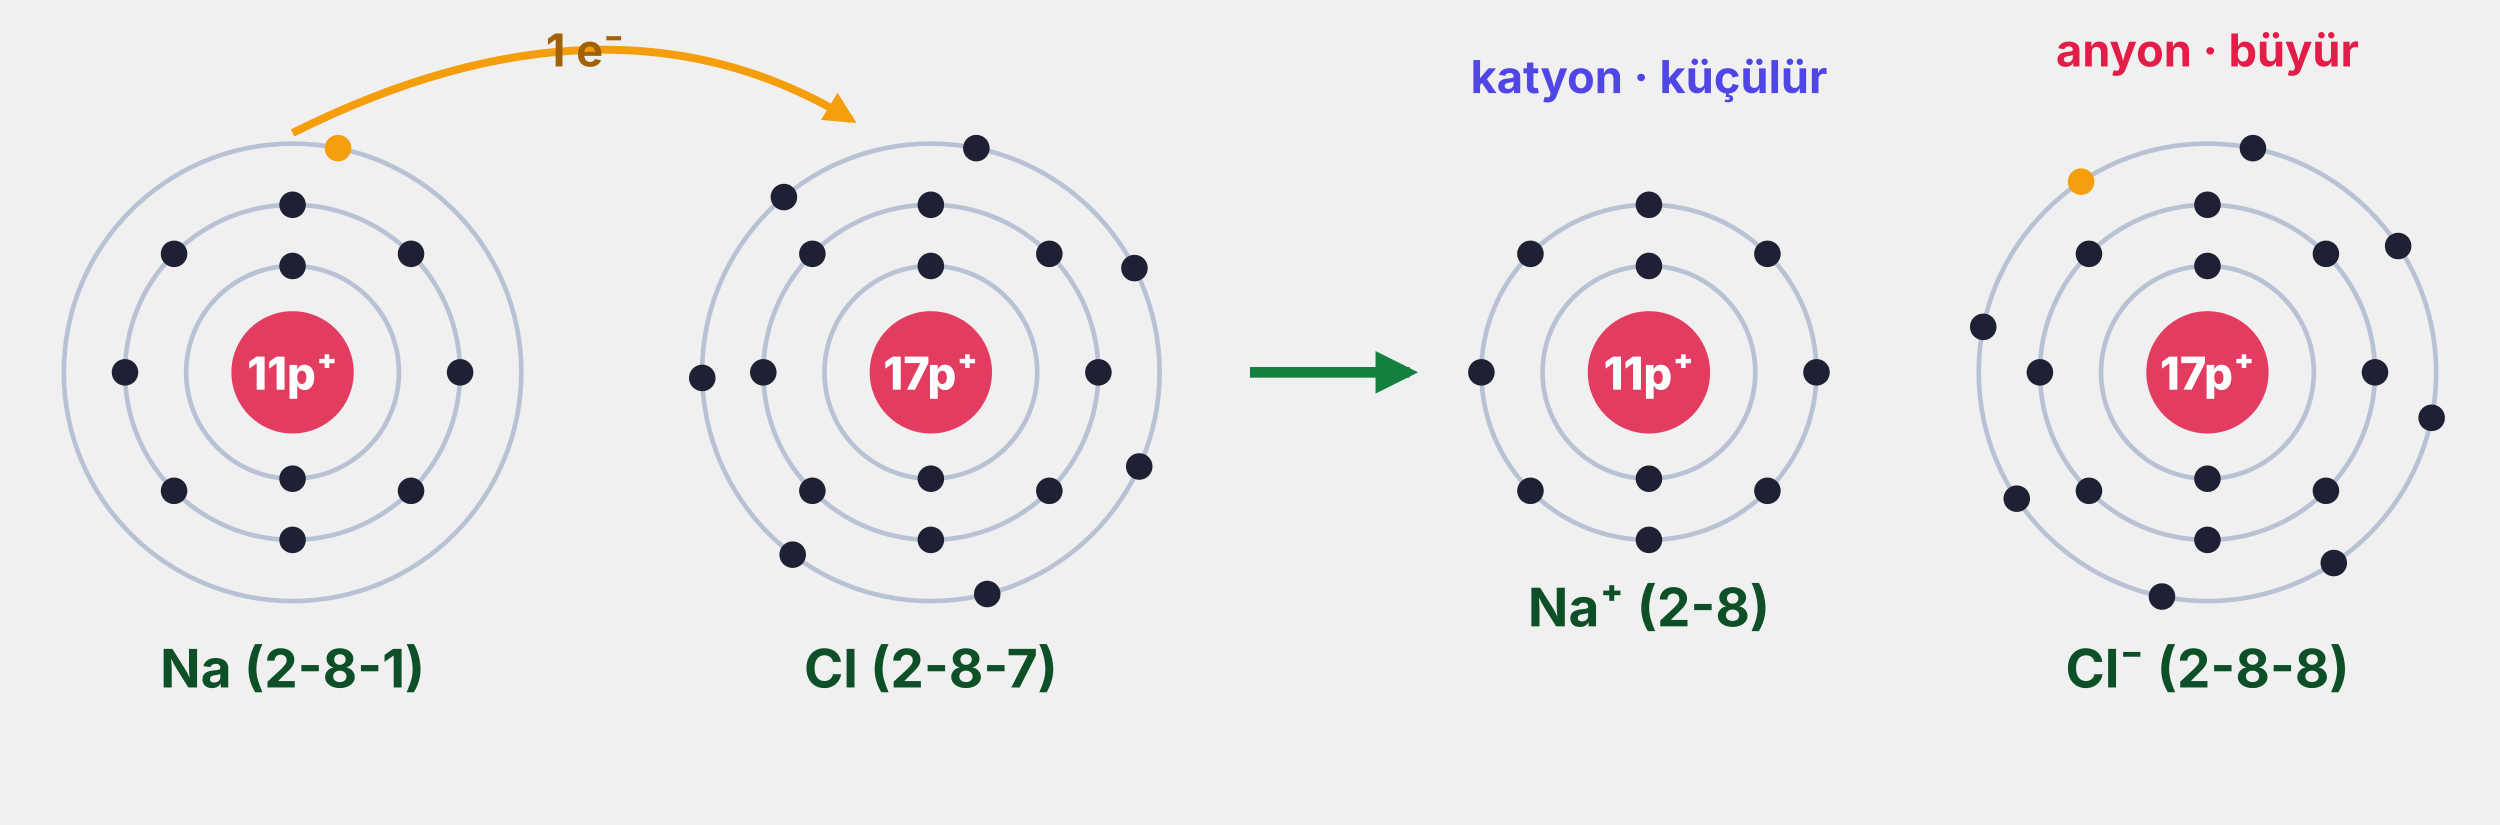
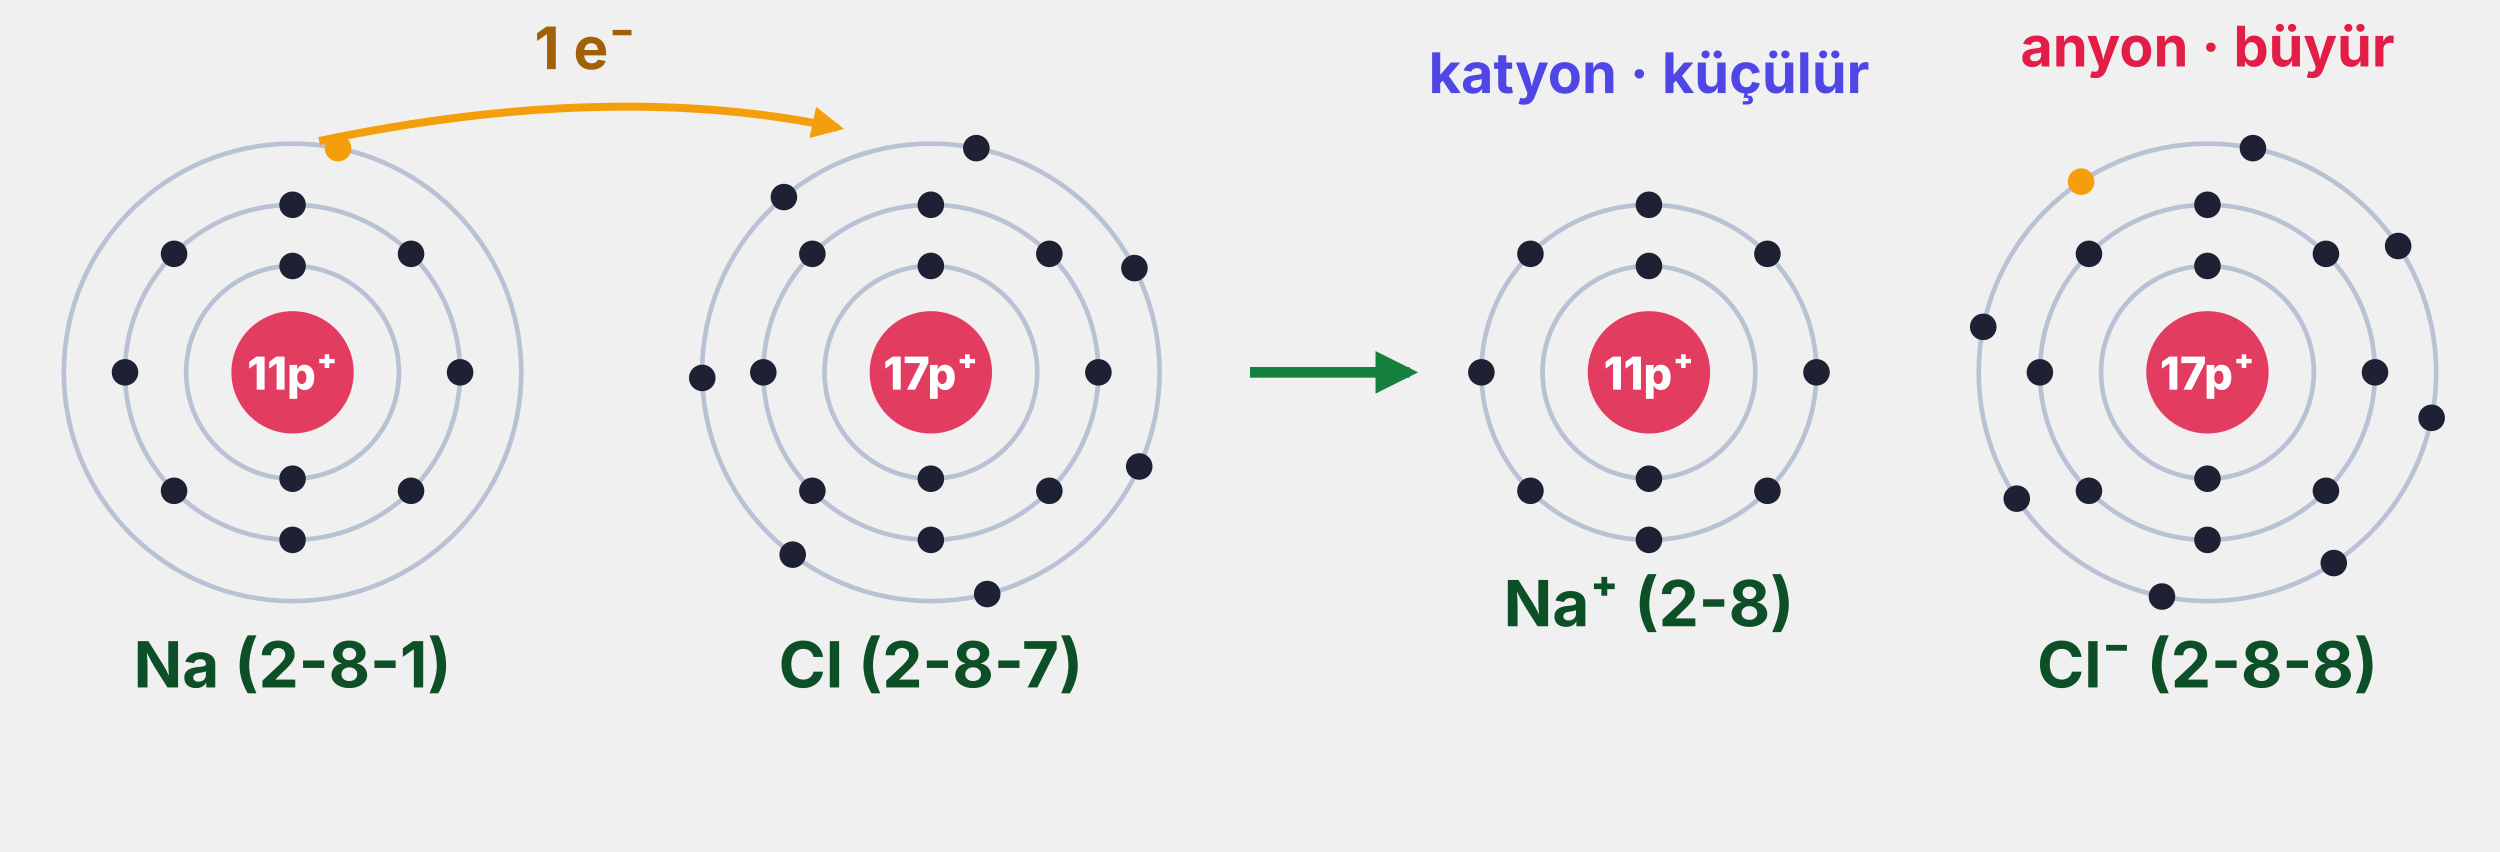
- <svg viewBox="0 0 188 62" class="grafik">
+ <svg viewBox="0 0 188 64" class="grafik">
  <g font-family="Inter">
    <defs>
      <marker id="kok" viewBox="0 0 10 10" refX="8" refY="5" markerWidth="4" markerHeight="4" orient="auto">
        <path d="M0 0 10 5 0 10z" fill="#f59e0b" />
      </marker>
      <marker id="kok2" viewBox="0 0 10 10" refX="8" refY="5" markerWidth="4" markerHeight="4" orient="auto">
        <path d="M0 0 10 5 0 10z" fill="#15803d" />
      </marker>
    </defs>
    <circle cx="22" cy="28" r="4.6" fill="#e11d48" fill-opacity=".85" />
    <text x="22" y="29.3" text-anchor="middle" font-size="3.4" font-weight="800" fill="#fff">11p⁺</text>
    <circle cx="22" cy="28" r="8.0" fill="none" stroke="#b9c1d4" stroke-width=".35" />
    <circle cx="22.00" cy="20.00" r="1" fill="#1d2133" />
    <circle cx="22.00" cy="36.00" r="1" fill="#1d2133" />
    <circle cx="22" cy="28" r="12.6" fill="none" stroke="#b9c1d4" stroke-width=".35" />
    <circle cx="22.00" cy="15.40" r="1" fill="#1d2133" />
    <circle cx="30.91" cy="19.09" r="1" fill="#1d2133" />
    <circle cx="34.60" cy="28.00" r="1" fill="#1d2133" />
    <circle cx="30.91" cy="36.91" r="1" fill="#1d2133" />
    <circle cx="22.00" cy="40.60" r="1" fill="#1d2133" />
    <circle cx="13.09" cy="36.91" r="1" fill="#1d2133" />
    <circle cx="9.40" cy="28.00" r="1" fill="#1d2133" />
    <circle cx="13.09" cy="19.09" r="1" fill="#1d2133" />
    <circle cx="22" cy="28" r="17.2" fill="none" stroke="#b9c1d4" stroke-width=".35" />
    <circle cx="25.42" cy="11.14" r="1" fill="#f59e0b" />
-     <text x="22" y="51.7" text-anchor="middle" font-size="4" font-weight="700" fill="#0d4f26">Na  (2-8-1)</text>
+     <text x="22" y="51.7" text-anchor="middle" font-size="4.8" font-weight="700" fill="#0d4f26">Na  (2-8-1)</text>
    <circle cx="70" cy="28" r="4.6" fill="#e11d48" fill-opacity=".85" />
    <text x="70" y="29.3" text-anchor="middle" font-size="3.4" font-weight="800" fill="#fff">17p⁺</text>
    <circle cx="70" cy="28" r="8.0" fill="none" stroke="#b9c1d4" stroke-width=".35" />
    <circle cx="70.00" cy="20.00" r="1" fill="#1d2133" />
    <circle cx="70.00" cy="36.00" r="1" fill="#1d2133" />
    <circle cx="70" cy="28" r="12.6" fill="none" stroke="#b9c1d4" stroke-width=".35" />
    <circle cx="70.00" cy="15.40" r="1" fill="#1d2133" />
    <circle cx="78.91" cy="19.09" r="1" fill="#1d2133" />
    <circle cx="82.60" cy="28.00" r="1" fill="#1d2133" />
    <circle cx="78.91" cy="36.91" r="1" fill="#1d2133" />
    <circle cx="70.00" cy="40.60" r="1" fill="#1d2133" />
    <circle cx="61.09" cy="36.91" r="1" fill="#1d2133" />
    <circle cx="57.40" cy="28.00" r="1" fill="#1d2133" />
    <circle cx="61.09" cy="19.09" r="1" fill="#1d2133" />
    <circle cx="70" cy="28" r="17.2" fill="none" stroke="#b9c1d4" stroke-width=".35" />
    <circle cx="73.42" cy="11.14" r="1" fill="#1d2133" />
    <circle cx="85.31" cy="20.16" r="1" fill="#1d2133" />
    <circle cx="85.67" cy="35.08" r="1" fill="#1d2133" />
    <circle cx="74.24" cy="44.67" r="1" fill="#1d2133" />
    <circle cx="59.61" cy="41.71" r="1" fill="#1d2133" />
    <circle cx="52.81" cy="28.42" r="1" fill="#1d2133" />
    <circle cx="58.95" cy="14.82" r="1" fill="#1d2133" />
-     <text x="70" y="51.7" text-anchor="middle" font-size="4" font-weight="700" fill="#0d4f26">Cl  (2-8-7)</text>
-     <path d="M22 10 Q46 -2 64 9" fill="none" stroke="#f59e0b" stroke-width=".6" marker-end="url(#kok)" />
-     <text x="44" y="5" text-anchor="middle" font-size="3.4" fill="#a16207" font-weight="700">1 e⁻</text>
+     <text x="70" y="51.7" text-anchor="middle" font-size="4.8" font-weight="700" fill="#0d4f26">Cl  (2-8-7)</text>
+     <path d="M24 10.6 Q46 6 63 9.6" fill="none" stroke="#f59e0b" stroke-width=".6" marker-end="url(#kok)" />
+     <text x="44" y="5.2" text-anchor="middle" font-size="4.4" fill="#a16207" font-weight="700">1 e⁻</text>
    <path d="M94 28 H106" stroke="#15803d" stroke-width=".8" marker-end="url(#kok2)" />
    <circle cx="124" cy="28" r="4.6" fill="#e11d48" fill-opacity=".85" />
    <text x="124" y="29.3" text-anchor="middle" font-size="3.4" font-weight="800" fill="#fff">11p⁺</text>
    <circle cx="124" cy="28" r="8.0" fill="none" stroke="#b9c1d4" stroke-width=".35" />
    <circle cx="124.00" cy="20.00" r="1" fill="#1d2133" />
    <circle cx="124.00" cy="36.00" r="1" fill="#1d2133" />
    <circle cx="124" cy="28" r="12.6" fill="none" stroke="#b9c1d4" stroke-width=".35" />
    <circle cx="124.00" cy="15.40" r="1" fill="#1d2133" />
    <circle cx="132.91" cy="19.09" r="1" fill="#1d2133" />
    <circle cx="136.60" cy="28.00" r="1" fill="#1d2133" />
    <circle cx="132.91" cy="36.91" r="1" fill="#1d2133" />
    <circle cx="124.00" cy="40.60" r="1" fill="#1d2133" />
    <circle cx="115.09" cy="36.91" r="1" fill="#1d2133" />
    <circle cx="111.40" cy="28.00" r="1" fill="#1d2133" />
    <circle cx="115.09" cy="19.09" r="1" fill="#1d2133" />
-     <text x="124" y="47.1" text-anchor="middle" font-size="4" font-weight="700" fill="#0d4f26">Na⁺  (2-8)</text>
+     <text x="124" y="47.1" text-anchor="middle" font-size="4.8" font-weight="700" fill="#0d4f26">Na⁺  (2-8)</text>
    <circle cx="166" cy="28" r="4.6" fill="#e11d48" fill-opacity=".85" />
    <text x="166" y="29.3" text-anchor="middle" font-size="3.4" font-weight="800" fill="#fff">17p⁺</text>
    <circle cx="166" cy="28" r="8.0" fill="none" stroke="#b9c1d4" stroke-width=".35" />
    <circle cx="166.00" cy="20.00" r="1" fill="#1d2133" />
    <circle cx="166.00" cy="36.00" r="1" fill="#1d2133" />
    <circle cx="166" cy="28" r="12.6" fill="none" stroke="#b9c1d4" stroke-width=".35" />
    <circle cx="166.00" cy="15.40" r="1" fill="#1d2133" />
    <circle cx="174.91" cy="19.09" r="1" fill="#1d2133" />
    <circle cx="178.60" cy="28.00" r="1" fill="#1d2133" />
    <circle cx="174.91" cy="36.91" r="1" fill="#1d2133" />
    <circle cx="166.00" cy="40.60" r="1" fill="#1d2133" />
    <circle cx="157.09" cy="36.91" r="1" fill="#1d2133" />
    <circle cx="153.40" cy="28.00" r="1" fill="#1d2133" />
    <circle cx="157.09" cy="19.09" r="1" fill="#1d2133" />
    <circle cx="166" cy="28" r="17.2" fill="none" stroke="#b9c1d4" stroke-width=".35" />
    <circle cx="169.42" cy="11.14" r="1" fill="#1d2133" />
    <circle cx="180.34" cy="18.50" r="1" fill="#1d2133" />
    <circle cx="182.86" cy="31.42" r="1" fill="#1d2133" />
    <circle cx="175.50" cy="42.34" r="1" fill="#1d2133" />
    <circle cx="162.58" cy="44.86" r="1" fill="#1d2133" />
    <circle cx="151.66" cy="37.50" r="1" fill="#1d2133" />
    <circle cx="149.14" cy="24.58" r="1" fill="#1d2133" />
    <circle cx="156.50" cy="13.66" r="1" fill="#f59e0b" />
-     <text x="166" y="51.7" text-anchor="middle" font-size="4" font-weight="700" fill="#0d4f26">Cl⁻  (2-8-8)</text>
-     <text x="124" y="7" text-anchor="middle" font-size="3.4" fill="#4f46e5" font-weight="700">katyon · küçülür</text>
-     <text x="166" y="5" text-anchor="middle" font-size="3.4" fill="#e11d48" font-weight="700">anyon · büyür</text>
+     <text x="166" y="51.7" text-anchor="middle" font-size="4.8" font-weight="700" fill="#0d4f26">Cl⁻  (2-8-8)</text>
+     <text x="124" y="7" text-anchor="middle" font-size="4.2" fill="#4f46e5" font-weight="700">katyon · küçülür</text>
+     <text x="166" y="5" text-anchor="middle" font-size="4.2" fill="#e11d48" font-weight="700">anyon · büyür</text>
  </g>
</svg>
